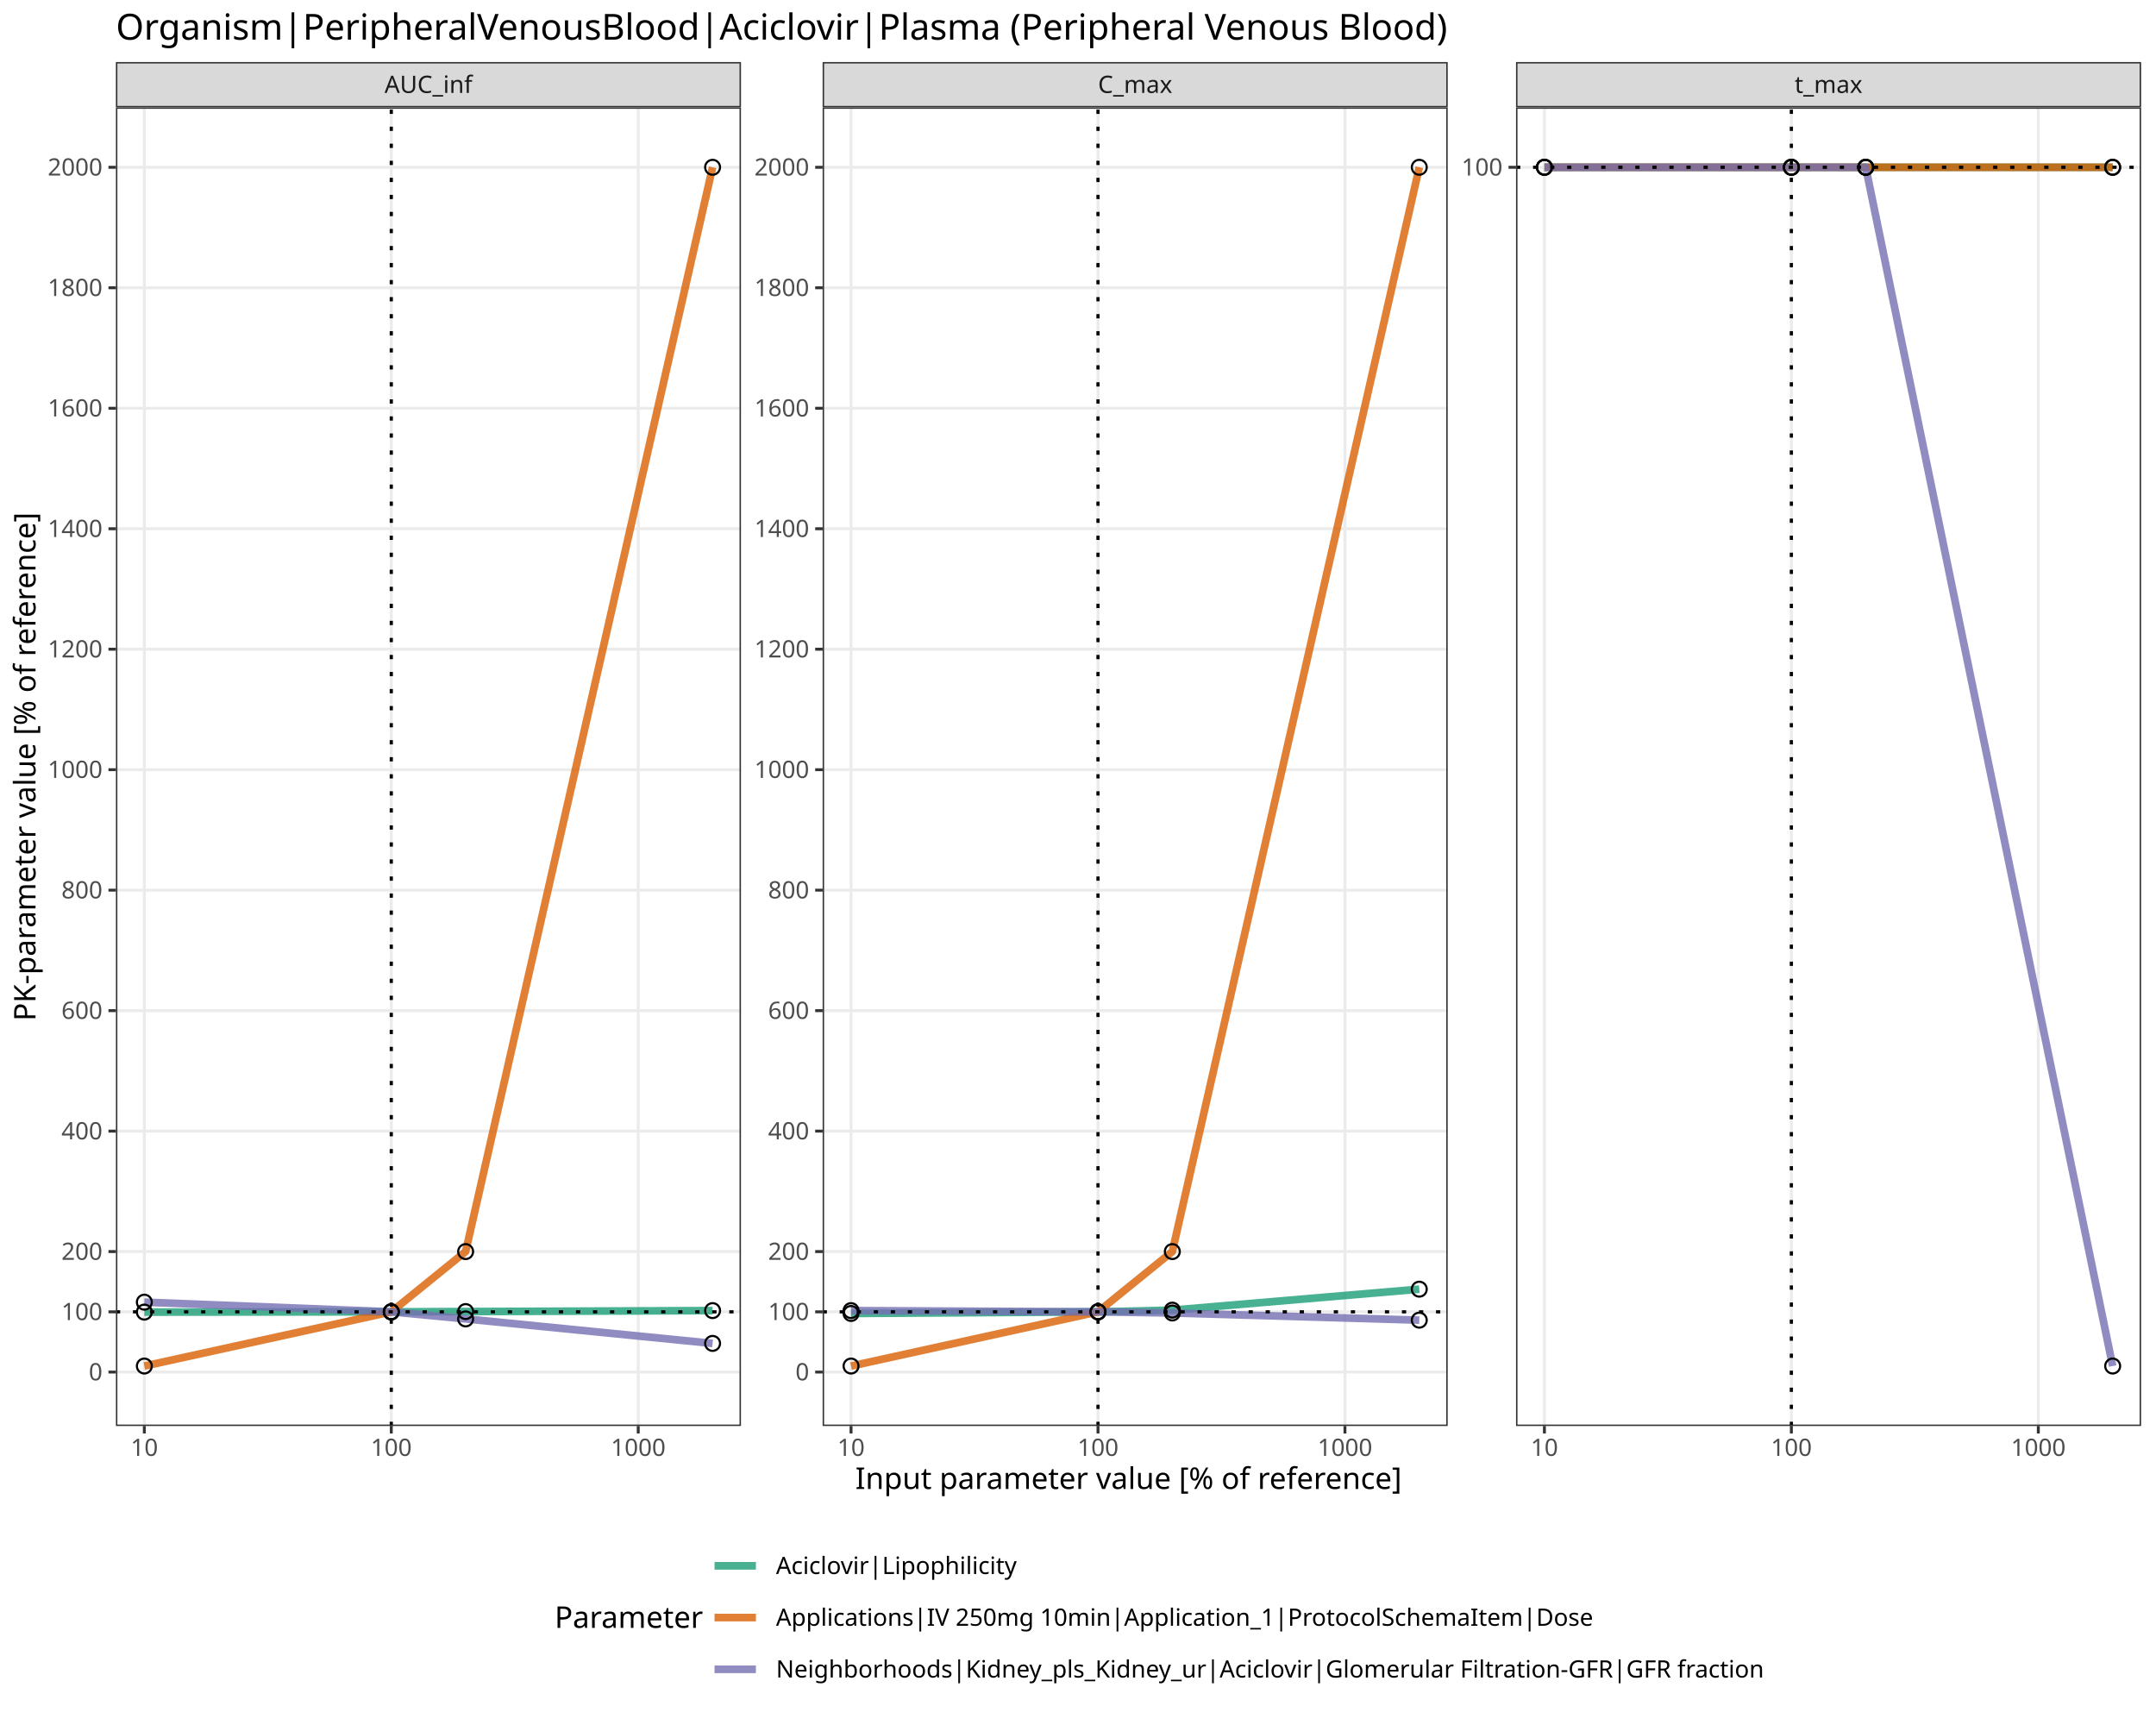
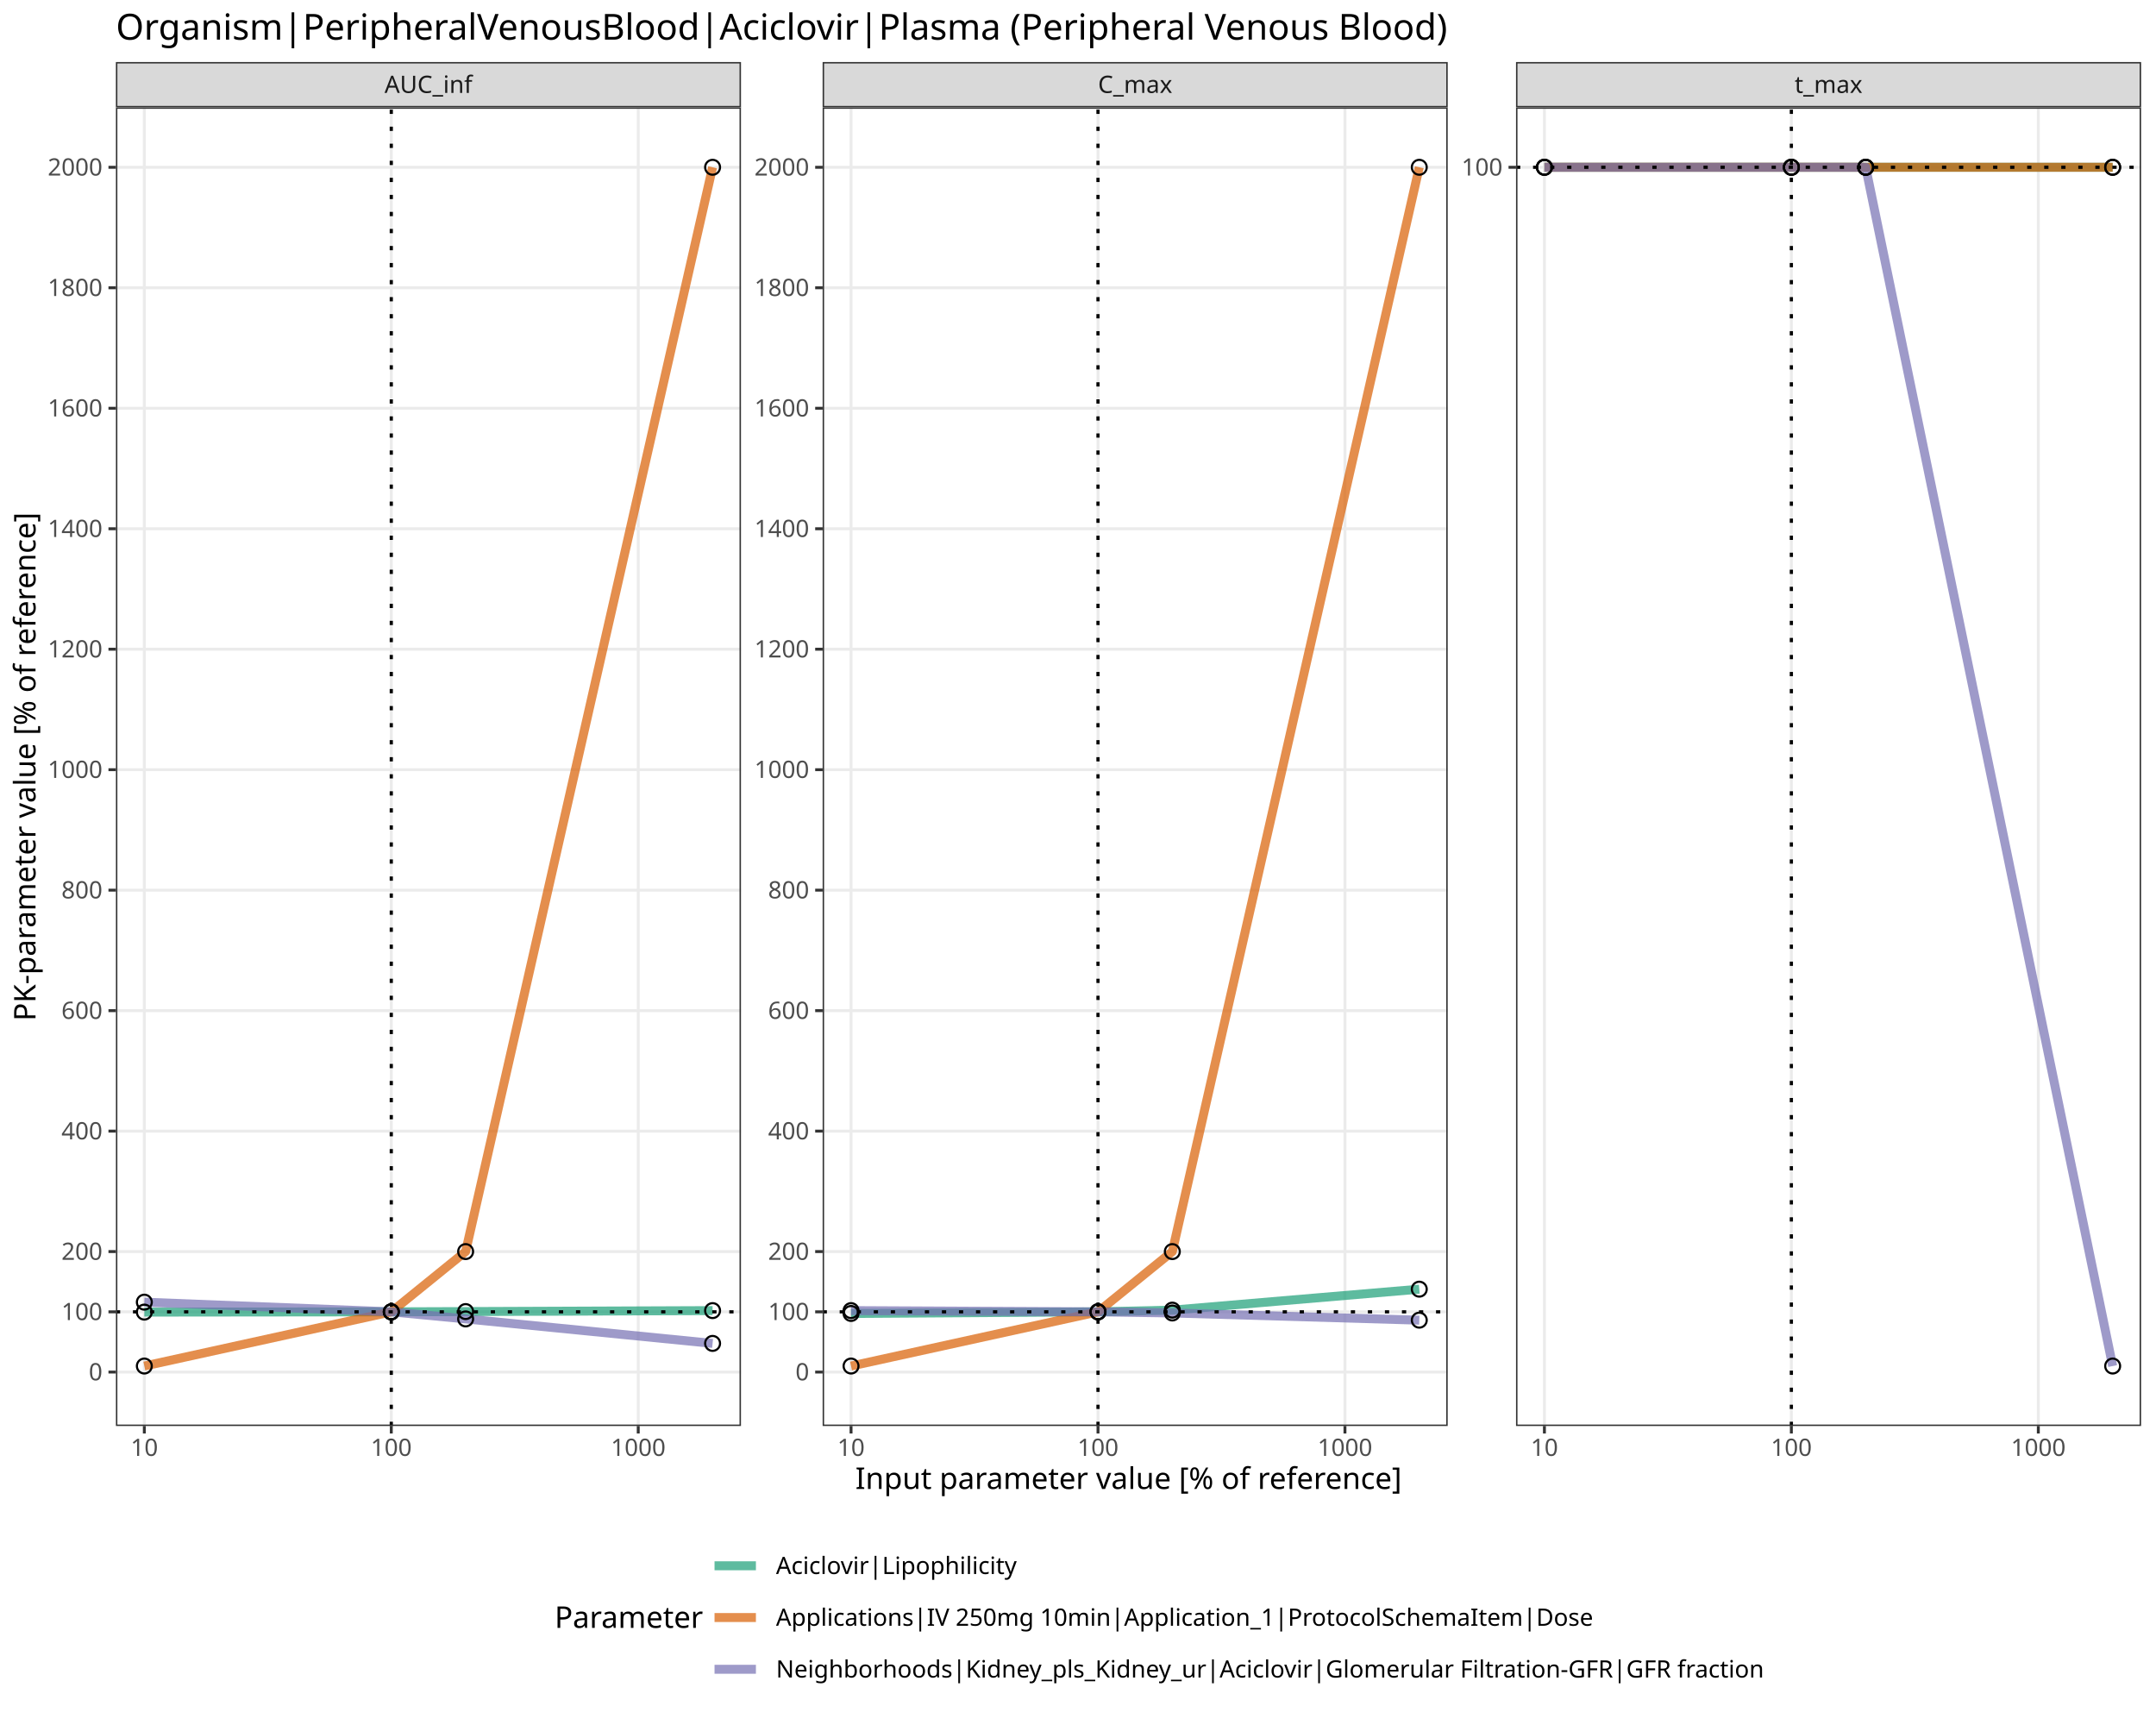
<svg xmlns="http://www.w3.org/2000/svg" class="svglite" data-engine-version="2.0" width="720.00pt" height="576.00pt" viewBox="0 0 720.00 576.00">
  <defs>
    <style type="text/css">
    .svglite line, .svglite polyline, .svglite polygon, .svglite path, .svglite rect, .svglite circle {
      fill: none;
      stroke: #000000;
      stroke-linecap: round;
      stroke-linejoin: round;
      stroke-miterlimit: 10.00;
    }
  </style>
  </defs>
  <rect width="100%" height="100%" style="stroke: none; fill: #FFFFFF;" />
  <defs>
    <clipPath id="cpMC4wMHw3MjAuMDB8MC4wMHw1NzYuMDA=">
      <rect x="0.00" y="0.00" width="720.00" height="576.00" />
    </clipPath>
  </defs>
  <g clip-path="url(#cpMC4wMHw3MjAuMDB8MC4wMHw1NzYuMDA=)">
    <rect x="0" y="0.00" width="720.00" height="576.00" style="stroke-width: 0.97; stroke: #FFFFFF; fill: #FFFFFF;" />
  </g>
  <defs>
    <clipPath id="cpMzguNzF8MjQ3LjQ2fDM1Ljg1fDQ3Ni4xNg==">
      <rect x="38.71" y="35.85" width="208.74" height="440.31" />
    </clipPath>
  </defs>
  <g clip-path="url(#cpMzguNzF8MjQ3LjQ2fDM1Ljg1fDQ3Ni4xNg==)">
    <rect x="38.71" y="35.85" width="208.74" height="440.31" style="stroke-width: 0.97; stroke: none; fill: #FFFFFF;" />
    <polyline points="38.71,438.04 247.46,438.04 " style="stroke-width: 0.97; stroke: #EBEBEB; stroke-linecap: butt;" />
    <polyline points="38.71,458.15 247.46,458.15 " style="stroke-width: 0.97; stroke: #EBEBEB; stroke-linecap: butt;" />
    <polyline points="38.71,417.92 247.46,417.92 " style="stroke-width: 0.97; stroke: #EBEBEB; stroke-linecap: butt;" />
    <polyline points="38.71,377.69 247.46,377.69 " style="stroke-width: 0.97; stroke: #EBEBEB; stroke-linecap: butt;" />
    <polyline points="38.71,337.47 247.46,337.47 " style="stroke-width: 0.97; stroke: #EBEBEB; stroke-linecap: butt;" />
    <polyline points="38.71,297.24 247.46,297.24 " style="stroke-width: 0.97; stroke: #EBEBEB; stroke-linecap: butt;" />
    <polyline points="38.71,257.01 247.46,257.01 " style="stroke-width: 0.97; stroke: #EBEBEB; stroke-linecap: butt;" />
    <polyline points="38.71,216.78 247.46,216.78 " style="stroke-width: 0.97; stroke: #EBEBEB; stroke-linecap: butt;" />
    <polyline points="38.71,176.55 247.46,176.55 " style="stroke-width: 0.97; stroke: #EBEBEB; stroke-linecap: butt;" />
    <polyline points="38.71,136.32 247.46,136.32 " style="stroke-width: 0.97; stroke: #EBEBEB; stroke-linecap: butt;" />
    <polyline points="38.71,96.09 247.46,96.09 " style="stroke-width: 0.97; stroke: #EBEBEB; stroke-linecap: butt;" />
    <polyline points="38.71,55.86 247.46,55.86 " style="stroke-width: 0.97; stroke: #EBEBEB; stroke-linecap: butt;" />
    <polyline points="48.20,476.16 48.20,35.85 " style="stroke-width: 0.97; stroke: #EBEBEB; stroke-linecap: butt;" />
    <polyline points="130.67,476.16 130.67,35.85 " style="stroke-width: 0.97; stroke: #EBEBEB; stroke-linecap: butt;" />
    <polyline points="213.14,476.16 213.14,35.85 " style="stroke-width: 0.97; stroke: #EBEBEB; stroke-linecap: butt;" />
-     <polyline points="48.20,438.13 130.67,438.04 155.50,437.95 237.97,437.63 " style="stroke-width: 2.56; stroke: #1B9E77; stroke-opacity: 0.80; stroke-linecap: butt;" />
-     <polyline points="48.20,456.14 130.67,438.04 155.50,417.92 237.97,55.86 " style="stroke-width: 2.56; stroke: #D95F02; stroke-opacity: 0.80; stroke-linecap: butt;" />
-     <polyline points="48.20,434.81 130.67,438.04 155.50,440.40 237.97,448.58 " style="stroke-width: 2.56; stroke: #7570B3; stroke-opacity: 0.80; stroke-linecap: butt;" />
+     <polyline points="48.20,438.13 130.67,438.04 155.50,437.95 237.97,437.63 " style="stroke-width: 2.99; stroke: #1B9E77; stroke-opacity: 0.70; stroke-linecap: butt;" />
+     <polyline points="48.20,456.14 130.67,438.04 155.50,417.92 237.97,55.86 " style="stroke-width: 2.99; stroke: #D95F02; stroke-opacity: 0.70; stroke-linecap: butt;" />
+     <polyline points="48.20,434.81 130.67,438.04 155.50,440.40 237.97,448.58 " style="stroke-width: 2.99; stroke: #7570B3; stroke-opacity: 0.70; stroke-linecap: butt;" />
    <circle cx="48.20" cy="438.13" r="2.49" style="stroke-width: 0.71;" />
    <circle cx="130.67" cy="438.04" r="2.49" style="stroke-width: 0.71;" />
    <circle cx="155.50" cy="437.95" r="2.49" style="stroke-width: 0.71;" />
    <circle cx="237.97" cy="437.63" r="2.49" style="stroke-width: 0.71;" />
    <circle cx="48.20" cy="456.14" r="2.49" style="stroke-width: 0.71;" />
    <circle cx="130.67" cy="438.04" r="2.49" style="stroke-width: 0.71;" />
    <circle cx="155.50" cy="417.92" r="2.49" style="stroke-width: 0.71;" />
    <circle cx="237.97" cy="55.86" r="2.49" style="stroke-width: 0.71;" />
    <circle cx="48.20" cy="434.81" r="2.49" style="stroke-width: 0.71;" />
    <circle cx="130.67" cy="438.04" r="2.49" style="stroke-width: 0.71;" />
    <circle cx="155.50" cy="440.40" r="2.49" style="stroke-width: 0.71;" />
    <circle cx="237.97" cy="448.58" r="2.49" style="stroke-width: 0.71;" />
    <line x1="38.71" y1="438.04" x2="247.46" y2="438.04" style="stroke-width: 1.07; stroke-dasharray: 1.42,4.27; stroke-linecap: butt;" />
    <line x1="130.67" y1="476.16" x2="130.67" y2="35.85" style="stroke-width: 1.07; stroke-dasharray: 1.42,4.27; stroke-linecap: butt;" />
    <rect x="38.71" y="35.85" width="208.74" height="440.31" style="stroke-width: 0.97; stroke: #333333;" />
  </g>
  <g clip-path="url(#cpMC4wMHw3MjAuMDB8MC4wMHw1NzYuMDA=)">
</g>
  <defs>
    <clipPath id="cpMjc0LjcyfDQ4My40NnwzNS44NXw0NzYuMTY=">
      <rect x="274.72" y="35.85" width="208.74" height="440.31" />
    </clipPath>
  </defs>
  <g clip-path="url(#cpMjc0LjcyfDQ4My40NnwzNS44NXw0NzYuMTY=)">
    <rect x="274.72" y="35.85" width="208.74" height="440.31" style="stroke-width: 0.97; stroke: none; fill: #FFFFFF;" />
    <polyline points="274.72,438.04 483.46,438.04 " style="stroke-width: 0.97; stroke: #EBEBEB; stroke-linecap: butt;" />
    <polyline points="274.72,458.15 483.46,458.15 " style="stroke-width: 0.97; stroke: #EBEBEB; stroke-linecap: butt;" />
    <polyline points="274.72,417.92 483.46,417.92 " style="stroke-width: 0.97; stroke: #EBEBEB; stroke-linecap: butt;" />
    <polyline points="274.72,377.69 483.46,377.69 " style="stroke-width: 0.97; stroke: #EBEBEB; stroke-linecap: butt;" />
    <polyline points="274.72,337.47 483.46,337.47 " style="stroke-width: 0.97; stroke: #EBEBEB; stroke-linecap: butt;" />
    <polyline points="274.72,297.24 483.46,297.24 " style="stroke-width: 0.97; stroke: #EBEBEB; stroke-linecap: butt;" />
    <polyline points="274.72,257.01 483.46,257.01 " style="stroke-width: 0.97; stroke: #EBEBEB; stroke-linecap: butt;" />
    <polyline points="274.72,216.78 483.46,216.78 " style="stroke-width: 0.97; stroke: #EBEBEB; stroke-linecap: butt;" />
    <polyline points="274.72,176.55 483.46,176.55 " style="stroke-width: 0.97; stroke: #EBEBEB; stroke-linecap: butt;" />
    <polyline points="274.72,136.32 483.46,136.32 " style="stroke-width: 0.97; stroke: #EBEBEB; stroke-linecap: butt;" />
    <polyline points="274.72,96.09 483.46,96.09 " style="stroke-width: 0.97; stroke: #EBEBEB; stroke-linecap: butt;" />
    <polyline points="274.72,55.86 483.46,55.86 " style="stroke-width: 0.97; stroke: #EBEBEB; stroke-linecap: butt;" />
    <polyline points="284.21,476.16 284.21,35.85 " style="stroke-width: 0.97; stroke: #EBEBEB; stroke-linecap: butt;" />
    <polyline points="366.68,476.16 366.68,35.85 " style="stroke-width: 0.97; stroke: #EBEBEB; stroke-linecap: butt;" />
    <polyline points="449.15,476.16 449.15,35.85 " style="stroke-width: 0.97; stroke: #EBEBEB; stroke-linecap: butt;" />
-     <polyline points="284.21,438.58 366.68,438.04 391.50,437.47 473.97,430.47 " style="stroke-width: 2.56; stroke: #1B9E77; stroke-opacity: 0.80; stroke-linecap: butt;" />
-     <polyline points="284.21,456.14 366.68,438.04 391.50,417.92 473.97,55.86 " style="stroke-width: 2.56; stroke: #D95F02; stroke-opacity: 0.80; stroke-linecap: butt;" />
-     <polyline points="284.21,437.63 366.68,438.04 391.50,438.42 473.97,440.82 " style="stroke-width: 2.56; stroke: #7570B3; stroke-opacity: 0.80; stroke-linecap: butt;" />
+     <polyline points="284.21,438.58 366.68,438.04 391.50,437.47 473.97,430.47 " style="stroke-width: 2.99; stroke: #1B9E77; stroke-opacity: 0.70; stroke-linecap: butt;" />
+     <polyline points="284.21,456.14 366.68,438.04 391.50,417.92 473.97,55.86 " style="stroke-width: 2.99; stroke: #D95F02; stroke-opacity: 0.70; stroke-linecap: butt;" />
+     <polyline points="284.21,437.63 366.68,438.04 391.50,438.42 473.97,440.82 " style="stroke-width: 2.99; stroke: #7570B3; stroke-opacity: 0.70; stroke-linecap: butt;" />
    <circle cx="284.21" cy="438.58" r="2.49" style="stroke-width: 0.71;" />
    <circle cx="366.68" cy="438.04" r="2.49" style="stroke-width: 0.71;" />
    <circle cx="391.50" cy="437.47" r="2.49" style="stroke-width: 0.71;" />
    <circle cx="473.97" cy="430.47" r="2.49" style="stroke-width: 0.71;" />
    <circle cx="284.21" cy="456.14" r="2.49" style="stroke-width: 0.71;" />
    <circle cx="366.68" cy="438.04" r="2.49" style="stroke-width: 0.71;" />
    <circle cx="391.50" cy="417.92" r="2.49" style="stroke-width: 0.71;" />
    <circle cx="473.97" cy="55.86" r="2.49" style="stroke-width: 0.71;" />
    <circle cx="284.21" cy="437.63" r="2.49" style="stroke-width: 0.71;" />
    <circle cx="366.68" cy="438.04" r="2.49" style="stroke-width: 0.71;" />
    <circle cx="391.50" cy="438.42" r="2.49" style="stroke-width: 0.71;" />
    <circle cx="473.97" cy="440.82" r="2.49" style="stroke-width: 0.71;" />
    <line x1="274.72" y1="438.04" x2="483.46" y2="438.04" style="stroke-width: 1.07; stroke-dasharray: 1.42,4.27; stroke-linecap: butt;" />
    <line x1="366.68" y1="476.16" x2="366.68" y2="35.85" style="stroke-width: 1.07; stroke-dasharray: 1.42,4.27; stroke-linecap: butt;" />
    <rect x="274.72" y="35.85" width="208.74" height="440.31" style="stroke-width: 0.97; stroke: #333333;" />
  </g>
  <g clip-path="url(#cpMC4wMHw3MjAuMDB8MC4wMHw1NzYuMDA=)">
</g>
  <defs>
    <clipPath id="cpNTA2LjI4fDcxNS4wMnwzNS44NXw0NzYuMTY=">
      <rect x="506.28" y="35.85" width="208.74" height="440.31" />
    </clipPath>
  </defs>
  <g clip-path="url(#cpNTA2LjI4fDcxNS4wMnwzNS44NXw0NzYuMTY=)">
    <rect x="506.28" y="35.85" width="208.74" height="440.31" style="stroke-width: 0.97; stroke: none; fill: #FFFFFF;" />
    <polyline points="506.28,55.86 715.02,55.86 " style="stroke-width: 0.97; stroke: #EBEBEB; stroke-linecap: butt;" />
    <polyline points="515.76,476.16 515.76,35.85 " style="stroke-width: 0.97; stroke: #EBEBEB; stroke-linecap: butt;" />
    <polyline points="598.23,476.16 598.23,35.85 " style="stroke-width: 0.97; stroke: #EBEBEB; stroke-linecap: butt;" />
    <polyline points="680.70,476.16 680.70,35.85 " style="stroke-width: 0.97; stroke: #EBEBEB; stroke-linecap: butt;" />
-     <polyline points="515.76,55.86 598.23,55.86 623.06,55.86 705.53,55.86 " style="stroke-width: 2.56; stroke: #1B9E77; stroke-opacity: 0.80; stroke-linecap: butt;" />
-     <polyline points="515.76,55.86 598.23,55.86 623.06,55.86 705.53,55.86 " style="stroke-width: 2.56; stroke: #D95F02; stroke-opacity: 0.80; stroke-linecap: butt;" />
-     <polyline points="515.76,55.86 598.23,55.86 623.06,55.86 705.53,456.14 " style="stroke-width: 2.56; stroke: #7570B3; stroke-opacity: 0.80; stroke-linecap: butt;" />
+     <polyline points="515.76,55.86 598.23,55.86 623.06,55.86 705.53,55.86 " style="stroke-width: 2.99; stroke: #1B9E77; stroke-opacity: 0.70; stroke-linecap: butt;" />
+     <polyline points="515.76,55.86 598.23,55.86 623.06,55.86 705.53,55.86 " style="stroke-width: 2.99; stroke: #D95F02; stroke-opacity: 0.70; stroke-linecap: butt;" />
+     <polyline points="515.76,55.86 598.23,55.86 623.06,55.86 705.53,456.14 " style="stroke-width: 2.99; stroke: #7570B3; stroke-opacity: 0.70; stroke-linecap: butt;" />
    <circle cx="515.76" cy="55.86" r="2.49" style="stroke-width: 0.71;" />
    <circle cx="598.23" cy="55.86" r="2.49" style="stroke-width: 0.71;" />
    <circle cx="623.06" cy="55.86" r="2.49" style="stroke-width: 0.71;" />
    <circle cx="705.53" cy="55.86" r="2.49" style="stroke-width: 0.71;" />
    <circle cx="515.76" cy="55.86" r="2.49" style="stroke-width: 0.71;" />
    <circle cx="598.23" cy="55.86" r="2.49" style="stroke-width: 0.71;" />
    <circle cx="623.06" cy="55.86" r="2.49" style="stroke-width: 0.71;" />
    <circle cx="705.53" cy="55.86" r="2.49" style="stroke-width: 0.71;" />
    <circle cx="515.76" cy="55.86" r="2.49" style="stroke-width: 0.71;" />
    <circle cx="598.23" cy="55.86" r="2.49" style="stroke-width: 0.71;" />
    <circle cx="623.06" cy="55.86" r="2.49" style="stroke-width: 0.71;" />
    <circle cx="705.53" cy="456.14" r="2.49" style="stroke-width: 0.71;" />
    <line x1="506.28" y1="55.86" x2="715.02" y2="55.86" style="stroke-width: 1.07; stroke-dasharray: 1.42,4.27; stroke-linecap: butt;" />
    <line x1="598.23" y1="476.16" x2="598.23" y2="35.85" style="stroke-width: 1.07; stroke-dasharray: 1.42,4.27; stroke-linecap: butt;" />
    <rect x="506.28" y="35.85" width="208.74" height="440.31" style="stroke-width: 0.97; stroke: #333333;" />
  </g>
  <g clip-path="url(#cpMC4wMHw3MjAuMDB8MC4wMHw1NzYuMDA=)">
</g>
  <defs>
    <clipPath id="cpMzguNzF8MjQ3LjQ2fDIwLjcxfDM1Ljg1">
      <rect x="38.71" y="20.71" width="208.74" height="15.14" />
    </clipPath>
  </defs>
  <g clip-path="url(#cpMzguNzF8MjQ3LjQ2fDIwLjcxfDM1Ljg1)">
    <rect x="38.71" y="20.71" width="208.74" height="15.14" style="stroke-width: 0.97; stroke: #333333; fill: #D9D9D9;" />
    <text x="143.08" y="31.03" text-anchor="middle" style="font-size: 8.00px; fill: #1A1A1A; font-family: sans;" textLength="29.79px" lengthAdjust="spacingAndGlyphs">AUC_inf</text>
  </g>
  <g clip-path="url(#cpMC4wMHw3MjAuMDB8MC4wMHw1NzYuMDA=)">
</g>
  <defs>
    <clipPath id="cpMjc0LjcyfDQ4My40NnwyMC43MXwzNS44NQ==">
      <rect x="274.72" y="20.71" width="208.74" height="15.14" />
    </clipPath>
  </defs>
  <g clip-path="url(#cpMjc0LjcyfDQ4My40NnwyMC43MXwzNS44NQ==)">
    <rect x="274.72" y="20.71" width="208.74" height="15.14" style="stroke-width: 0.97; stroke: #333333; fill: #D9D9D9;" />
    <text x="379.09" y="31.03" text-anchor="middle" style="font-size: 8.00px; fill: #1A1A1A; font-family: sans;" textLength="25.35px" lengthAdjust="spacingAndGlyphs">C_max</text>
  </g>
  <g clip-path="url(#cpMC4wMHw3MjAuMDB8MC4wMHw1NzYuMDA=)">
</g>
  <defs>
    <clipPath id="cpNTA2LjI4fDcxNS4wMnwyMC43MXwzNS44NQ==">
      <rect x="506.28" y="20.71" width="208.74" height="15.14" />
    </clipPath>
  </defs>
  <g clip-path="url(#cpNTA2LjI4fDcxNS4wMnwyMC43MXwzNS44NQ==)">
    <rect x="506.28" y="20.71" width="208.74" height="15.14" style="stroke-width: 0.97; stroke: #333333; fill: #D9D9D9;" />
    <text x="610.65" y="31.03" text-anchor="middle" style="font-size: 8.00px; fill: #1A1A1A; font-family: sans;" textLength="21.79px" lengthAdjust="spacingAndGlyphs">t_max</text>
  </g>
  <g clip-path="url(#cpMC4wMHw3MjAuMDB8MC4wMHw1NzYuMDA=)">
    <polyline points="48.20,478.65 48.20,476.16 " style="stroke-width: 0.97; stroke: #333333; stroke-linecap: butt;" />
    <polyline points="130.67,478.65 130.67,476.16 " style="stroke-width: 0.97; stroke: #333333; stroke-linecap: butt;" />
    <polyline points="213.14,478.65 213.14,476.16 " style="stroke-width: 0.97; stroke: #333333; stroke-linecap: butt;" />
    <text x="48.20" y="486.14" text-anchor="middle" style="font-size: 8.00px; fill: #4D4D4D; font-family: sans;" textLength="8.90px" lengthAdjust="spacingAndGlyphs">10</text>
    <text x="130.67" y="486.14" text-anchor="middle" style="font-size: 8.00px; fill: #4D4D4D; font-family: sans;" textLength="13.35px" lengthAdjust="spacingAndGlyphs">100</text>
    <text x="213.14" y="486.14" text-anchor="middle" style="font-size: 8.00px; fill: #4D4D4D; font-family: sans;" textLength="17.80px" lengthAdjust="spacingAndGlyphs">1000</text>
    <polyline points="284.21,478.65 284.21,476.16 " style="stroke-width: 0.97; stroke: #333333; stroke-linecap: butt;" />
    <polyline points="366.68,478.65 366.68,476.16 " style="stroke-width: 0.97; stroke: #333333; stroke-linecap: butt;" />
    <polyline points="449.15,478.65 449.15,476.16 " style="stroke-width: 0.97; stroke: #333333; stroke-linecap: butt;" />
    <text x="284.21" y="486.14" text-anchor="middle" style="font-size: 8.00px; fill: #4D4D4D; font-family: sans;" textLength="8.90px" lengthAdjust="spacingAndGlyphs">10</text>
    <text x="366.68" y="486.14" text-anchor="middle" style="font-size: 8.00px; fill: #4D4D4D; font-family: sans;" textLength="13.35px" lengthAdjust="spacingAndGlyphs">100</text>
    <text x="449.15" y="486.14" text-anchor="middle" style="font-size: 8.00px; fill: #4D4D4D; font-family: sans;" textLength="17.80px" lengthAdjust="spacingAndGlyphs">1000</text>
    <polyline points="515.76,478.65 515.76,476.16 " style="stroke-width: 0.97; stroke: #333333; stroke-linecap: butt;" />
    <polyline points="598.23,478.65 598.23,476.16 " style="stroke-width: 0.97; stroke: #333333; stroke-linecap: butt;" />
    <polyline points="680.70,478.65 680.70,476.16 " style="stroke-width: 0.97; stroke: #333333; stroke-linecap: butt;" />
    <text x="515.76" y="486.14" text-anchor="middle" style="font-size: 8.00px; fill: #4D4D4D; font-family: sans;" textLength="8.90px" lengthAdjust="spacingAndGlyphs">10</text>
    <text x="598.23" y="486.14" text-anchor="middle" style="font-size: 8.00px; fill: #4D4D4D; font-family: sans;" textLength="13.35px" lengthAdjust="spacingAndGlyphs">100</text>
    <text x="680.70" y="486.14" text-anchor="middle" style="font-size: 8.00px; fill: #4D4D4D; font-family: sans;" textLength="17.80px" lengthAdjust="spacingAndGlyphs">1000</text>
    <text x="501.79" y="58.62" text-anchor="end" style="font-size: 8.00px; fill: #4D4D4D; font-family: sans;" textLength="13.35px" lengthAdjust="spacingAndGlyphs">100</text>
    <polyline points="503.78,55.86 506.28,55.86 " style="stroke-width: 0.97; stroke: #333333; stroke-linecap: butt;" />
    <text x="270.23" y="440.79" text-anchor="end" style="font-size: 8.00px; fill: #4D4D4D; font-family: sans;" textLength="13.35px" lengthAdjust="spacingAndGlyphs">100</text>
    <text x="270.23" y="460.91" text-anchor="end" style="font-size: 8.00px; fill: #4D4D4D; font-family: sans;" textLength="4.45px" lengthAdjust="spacingAndGlyphs">0</text>
    <text x="270.23" y="420.68" text-anchor="end" style="font-size: 8.00px; fill: #4D4D4D; font-family: sans;" textLength="13.35px" lengthAdjust="spacingAndGlyphs">200</text>
    <text x="270.23" y="380.45" text-anchor="end" style="font-size: 8.00px; fill: #4D4D4D; font-family: sans;" textLength="13.35px" lengthAdjust="spacingAndGlyphs">400</text>
    <text x="270.23" y="340.22" text-anchor="end" style="font-size: 8.00px; fill: #4D4D4D; font-family: sans;" textLength="13.35px" lengthAdjust="spacingAndGlyphs">600</text>
    <text x="270.23" y="299.99" text-anchor="end" style="font-size: 8.00px; fill: #4D4D4D; font-family: sans;" textLength="13.35px" lengthAdjust="spacingAndGlyphs">800</text>
    <text x="270.23" y="259.76" text-anchor="end" style="font-size: 8.00px; fill: #4D4D4D; font-family: sans;" textLength="17.80px" lengthAdjust="spacingAndGlyphs">1000</text>
    <text x="270.23" y="219.53" text-anchor="end" style="font-size: 8.00px; fill: #4D4D4D; font-family: sans;" textLength="17.80px" lengthAdjust="spacingAndGlyphs">1200</text>
    <text x="270.23" y="179.30" text-anchor="end" style="font-size: 8.00px; fill: #4D4D4D; font-family: sans;" textLength="17.80px" lengthAdjust="spacingAndGlyphs">1400</text>
    <text x="270.23" y="139.07" text-anchor="end" style="font-size: 8.00px; fill: #4D4D4D; font-family: sans;" textLength="17.80px" lengthAdjust="spacingAndGlyphs">1600</text>
    <text x="270.23" y="98.84" text-anchor="end" style="font-size: 8.00px; fill: #4D4D4D; font-family: sans;" textLength="17.80px" lengthAdjust="spacingAndGlyphs">1800</text>
    <text x="270.23" y="58.62" text-anchor="end" style="font-size: 8.00px; fill: #4D4D4D; font-family: sans;" textLength="17.80px" lengthAdjust="spacingAndGlyphs">2000</text>
    <polyline points="272.23,438.04 274.72,438.04 " style="stroke-width: 0.97; stroke: #333333; stroke-linecap: butt;" />
    <polyline points="272.23,458.15 274.72,458.15 " style="stroke-width: 0.97; stroke: #333333; stroke-linecap: butt;" />
    <polyline points="272.23,417.92 274.72,417.92 " style="stroke-width: 0.97; stroke: #333333; stroke-linecap: butt;" />
    <polyline points="272.23,377.69 274.72,377.69 " style="stroke-width: 0.97; stroke: #333333; stroke-linecap: butt;" />
    <polyline points="272.23,337.47 274.72,337.47 " style="stroke-width: 0.97; stroke: #333333; stroke-linecap: butt;" />
    <polyline points="272.23,297.24 274.72,297.24 " style="stroke-width: 0.97; stroke: #333333; stroke-linecap: butt;" />
    <polyline points="272.23,257.01 274.72,257.01 " style="stroke-width: 0.97; stroke: #333333; stroke-linecap: butt;" />
    <polyline points="272.23,216.78 274.72,216.78 " style="stroke-width: 0.97; stroke: #333333; stroke-linecap: butt;" />
    <polyline points="272.23,176.55 274.72,176.55 " style="stroke-width: 0.97; stroke: #333333; stroke-linecap: butt;" />
    <polyline points="272.23,136.32 274.72,136.32 " style="stroke-width: 0.97; stroke: #333333; stroke-linecap: butt;" />
    <polyline points="272.23,96.09 274.72,96.09 " style="stroke-width: 0.97; stroke: #333333; stroke-linecap: butt;" />
    <polyline points="272.23,55.86 274.72,55.86 " style="stroke-width: 0.97; stroke: #333333; stroke-linecap: butt;" />
    <text x="34.23" y="440.79" text-anchor="end" style="font-size: 8.00px; fill: #4D4D4D; font-family: sans;" textLength="13.35px" lengthAdjust="spacingAndGlyphs">100</text>
    <text x="34.23" y="460.91" text-anchor="end" style="font-size: 8.00px; fill: #4D4D4D; font-family: sans;" textLength="4.45px" lengthAdjust="spacingAndGlyphs">0</text>
    <text x="34.23" y="420.68" text-anchor="end" style="font-size: 8.00px; fill: #4D4D4D; font-family: sans;" textLength="13.35px" lengthAdjust="spacingAndGlyphs">200</text>
    <text x="34.23" y="380.45" text-anchor="end" style="font-size: 8.00px; fill: #4D4D4D; font-family: sans;" textLength="13.35px" lengthAdjust="spacingAndGlyphs">400</text>
    <text x="34.23" y="340.22" text-anchor="end" style="font-size: 8.00px; fill: #4D4D4D; font-family: sans;" textLength="13.35px" lengthAdjust="spacingAndGlyphs">600</text>
    <text x="34.23" y="299.99" text-anchor="end" style="font-size: 8.00px; fill: #4D4D4D; font-family: sans;" textLength="13.35px" lengthAdjust="spacingAndGlyphs">800</text>
    <text x="34.23" y="259.76" text-anchor="end" style="font-size: 8.00px; fill: #4D4D4D; font-family: sans;" textLength="17.80px" lengthAdjust="spacingAndGlyphs">1000</text>
    <text x="34.23" y="219.53" text-anchor="end" style="font-size: 8.00px; fill: #4D4D4D; font-family: sans;" textLength="17.80px" lengthAdjust="spacingAndGlyphs">1200</text>
    <text x="34.23" y="179.30" text-anchor="end" style="font-size: 8.00px; fill: #4D4D4D; font-family: sans;" textLength="17.80px" lengthAdjust="spacingAndGlyphs">1400</text>
    <text x="34.23" y="139.07" text-anchor="end" style="font-size: 8.00px; fill: #4D4D4D; font-family: sans;" textLength="17.80px" lengthAdjust="spacingAndGlyphs">1600</text>
    <text x="34.23" y="98.84" text-anchor="end" style="font-size: 8.00px; fill: #4D4D4D; font-family: sans;" textLength="17.80px" lengthAdjust="spacingAndGlyphs">1800</text>
    <text x="34.23" y="58.62" text-anchor="end" style="font-size: 8.00px; fill: #4D4D4D; font-family: sans;" textLength="17.80px" lengthAdjust="spacingAndGlyphs">2000</text>
    <polyline points="36.22,438.04 38.71,438.04 " style="stroke-width: 0.97; stroke: #333333; stroke-linecap: butt;" />
    <polyline points="36.22,458.15 38.71,458.15 " style="stroke-width: 0.97; stroke: #333333; stroke-linecap: butt;" />
    <polyline points="36.22,417.92 38.71,417.92 " style="stroke-width: 0.97; stroke: #333333; stroke-linecap: butt;" />
    <polyline points="36.22,377.69 38.71,377.69 " style="stroke-width: 0.97; stroke: #333333; stroke-linecap: butt;" />
    <polyline points="36.22,337.47 38.71,337.47 " style="stroke-width: 0.97; stroke: #333333; stroke-linecap: butt;" />
    <polyline points="36.22,297.24 38.71,297.24 " style="stroke-width: 0.97; stroke: #333333; stroke-linecap: butt;" />
    <polyline points="36.22,257.01 38.71,257.01 " style="stroke-width: 0.97; stroke: #333333; stroke-linecap: butt;" />
    <polyline points="36.22,216.78 38.71,216.78 " style="stroke-width: 0.97; stroke: #333333; stroke-linecap: butt;" />
    <polyline points="36.22,176.55 38.71,176.55 " style="stroke-width: 0.97; stroke: #333333; stroke-linecap: butt;" />
    <polyline points="36.22,136.32 38.71,136.32 " style="stroke-width: 0.97; stroke: #333333; stroke-linecap: butt;" />
    <polyline points="36.22,96.09 38.71,96.09 " style="stroke-width: 0.97; stroke: #333333; stroke-linecap: butt;" />
    <polyline points="36.22,55.86 38.71,55.86 " style="stroke-width: 0.97; stroke: #333333; stroke-linecap: butt;" />
    <text x="376.87" y="497.18" text-anchor="middle" style="font-size: 10.00px; font-family: sans;" textLength="170.66px" lengthAdjust="spacingAndGlyphs">Input parameter value [% of reference]</text>
    <text transform="translate(11.86,256.00) rotate(-90)" text-anchor="middle" style="font-size: 10.00px; font-family: sans;" textLength="162.32px" lengthAdjust="spacingAndGlyphs">PK-parameter value [% of reference]</text>
    <rect x="180.23" y="509.22" width="393.26" height="61.80" style="stroke-width: 0.97; stroke: none; fill: #FFFFFF;" />
    <text x="185.22" y="543.56" style="font-size: 10.00px; font-family: sans;" textLength="46.69px" lengthAdjust="spacingAndGlyphs">Parameter</text>
    <rect x="236.89" y="514.20" width="17.28" height="17.28" style="stroke-width: 0.97; stroke: none; fill: #FFFFFF;" />
-     <line x1="238.62" y1="522.84" x2="252.44" y2="522.84" style="stroke-width: 2.56; stroke: #1B9E77; stroke-opacity: 0.80; stroke-linecap: butt;" />
+     <line x1="238.62" y1="522.84" x2="252.44" y2="522.84" style="stroke-width: 2.99; stroke: #1B9E77; stroke-opacity: 0.70; stroke-linecap: butt;" />
    <rect x="236.89" y="531.48" width="17.28" height="17.28" style="stroke-width: 0.97; stroke: none; fill: #FFFFFF;" />
-     <line x1="238.62" y1="540.12" x2="252.44" y2="540.12" style="stroke-width: 2.56; stroke: #D95F02; stroke-opacity: 0.80; stroke-linecap: butt;" />
+     <line x1="238.62" y1="540.12" x2="252.44" y2="540.12" style="stroke-width: 2.99; stroke: #D95F02; stroke-opacity: 0.70; stroke-linecap: butt;" />
    <rect x="236.89" y="548.76" width="17.28" height="17.28" style="stroke-width: 0.97; stroke: none; fill: #FFFFFF;" />
-     <line x1="238.62" y1="557.40" x2="252.44" y2="557.40" style="stroke-width: 2.56; stroke: #7570B3; stroke-opacity: 0.80; stroke-linecap: butt;" />
+     <line x1="238.62" y1="557.40" x2="252.44" y2="557.40" style="stroke-width: 2.99; stroke: #7570B3; stroke-opacity: 0.70; stroke-linecap: butt;" />
    <text x="259.15" y="525.59" style="font-size: 8.00px; font-family: sans;" textLength="73.22px" lengthAdjust="spacingAndGlyphs">Aciclovir|Lipophilicity</text>
    <text x="259.15" y="542.87" style="font-size: 8.00px; font-family: sans;" textLength="250.71px" lengthAdjust="spacingAndGlyphs">Applications|IV 250mg 10min|Application_1|ProtocolSchemaItem|Dose</text>
    <text x="259.15" y="560.15" style="font-size: 8.00px; font-family: sans;" textLength="309.36px" lengthAdjust="spacingAndGlyphs">Neighborhoods|Kidney_pls_Kidney_ur|Aciclovir|Glomerular Filtration-GFR|GFR fraction</text>
    <text x="38.71" y="13.24" style="font-size: 12.00px; font-family: sans;" textLength="416.28px" lengthAdjust="spacingAndGlyphs">Organism|PeripheralVenousBlood|Aciclovir|Plasma (Peripheral Venous Blood)</text>
  </g>
</svg>
